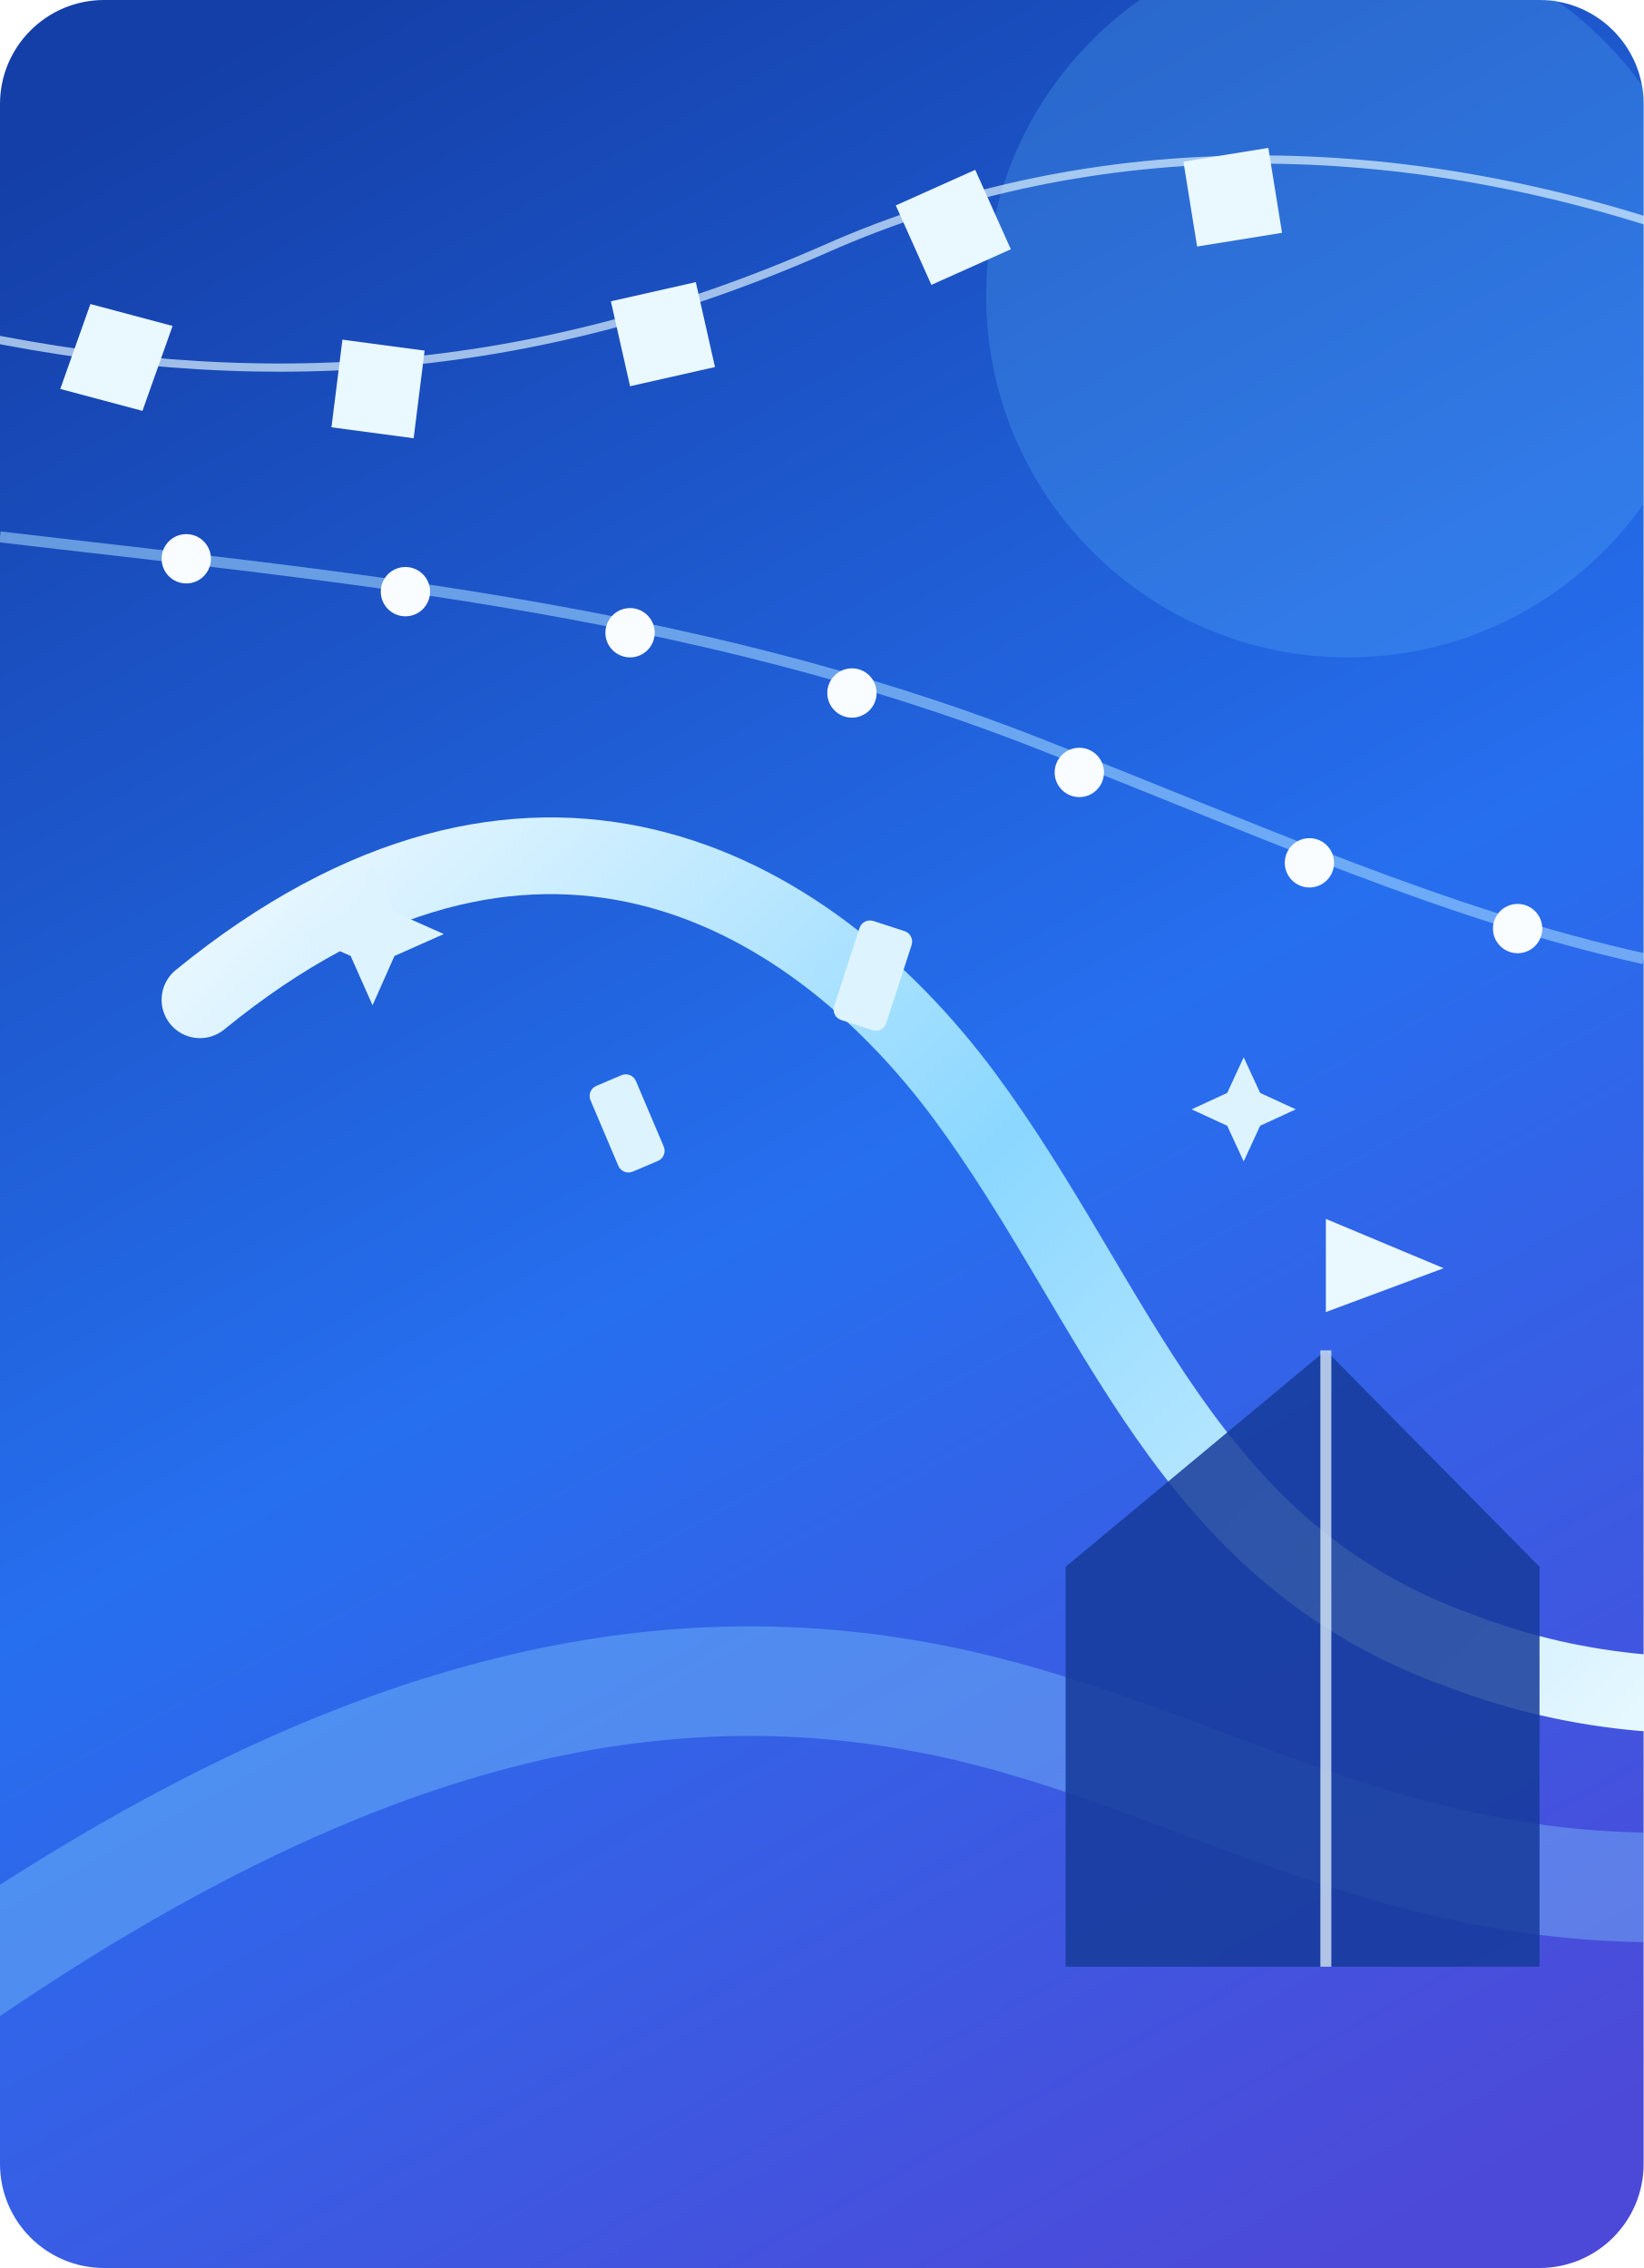
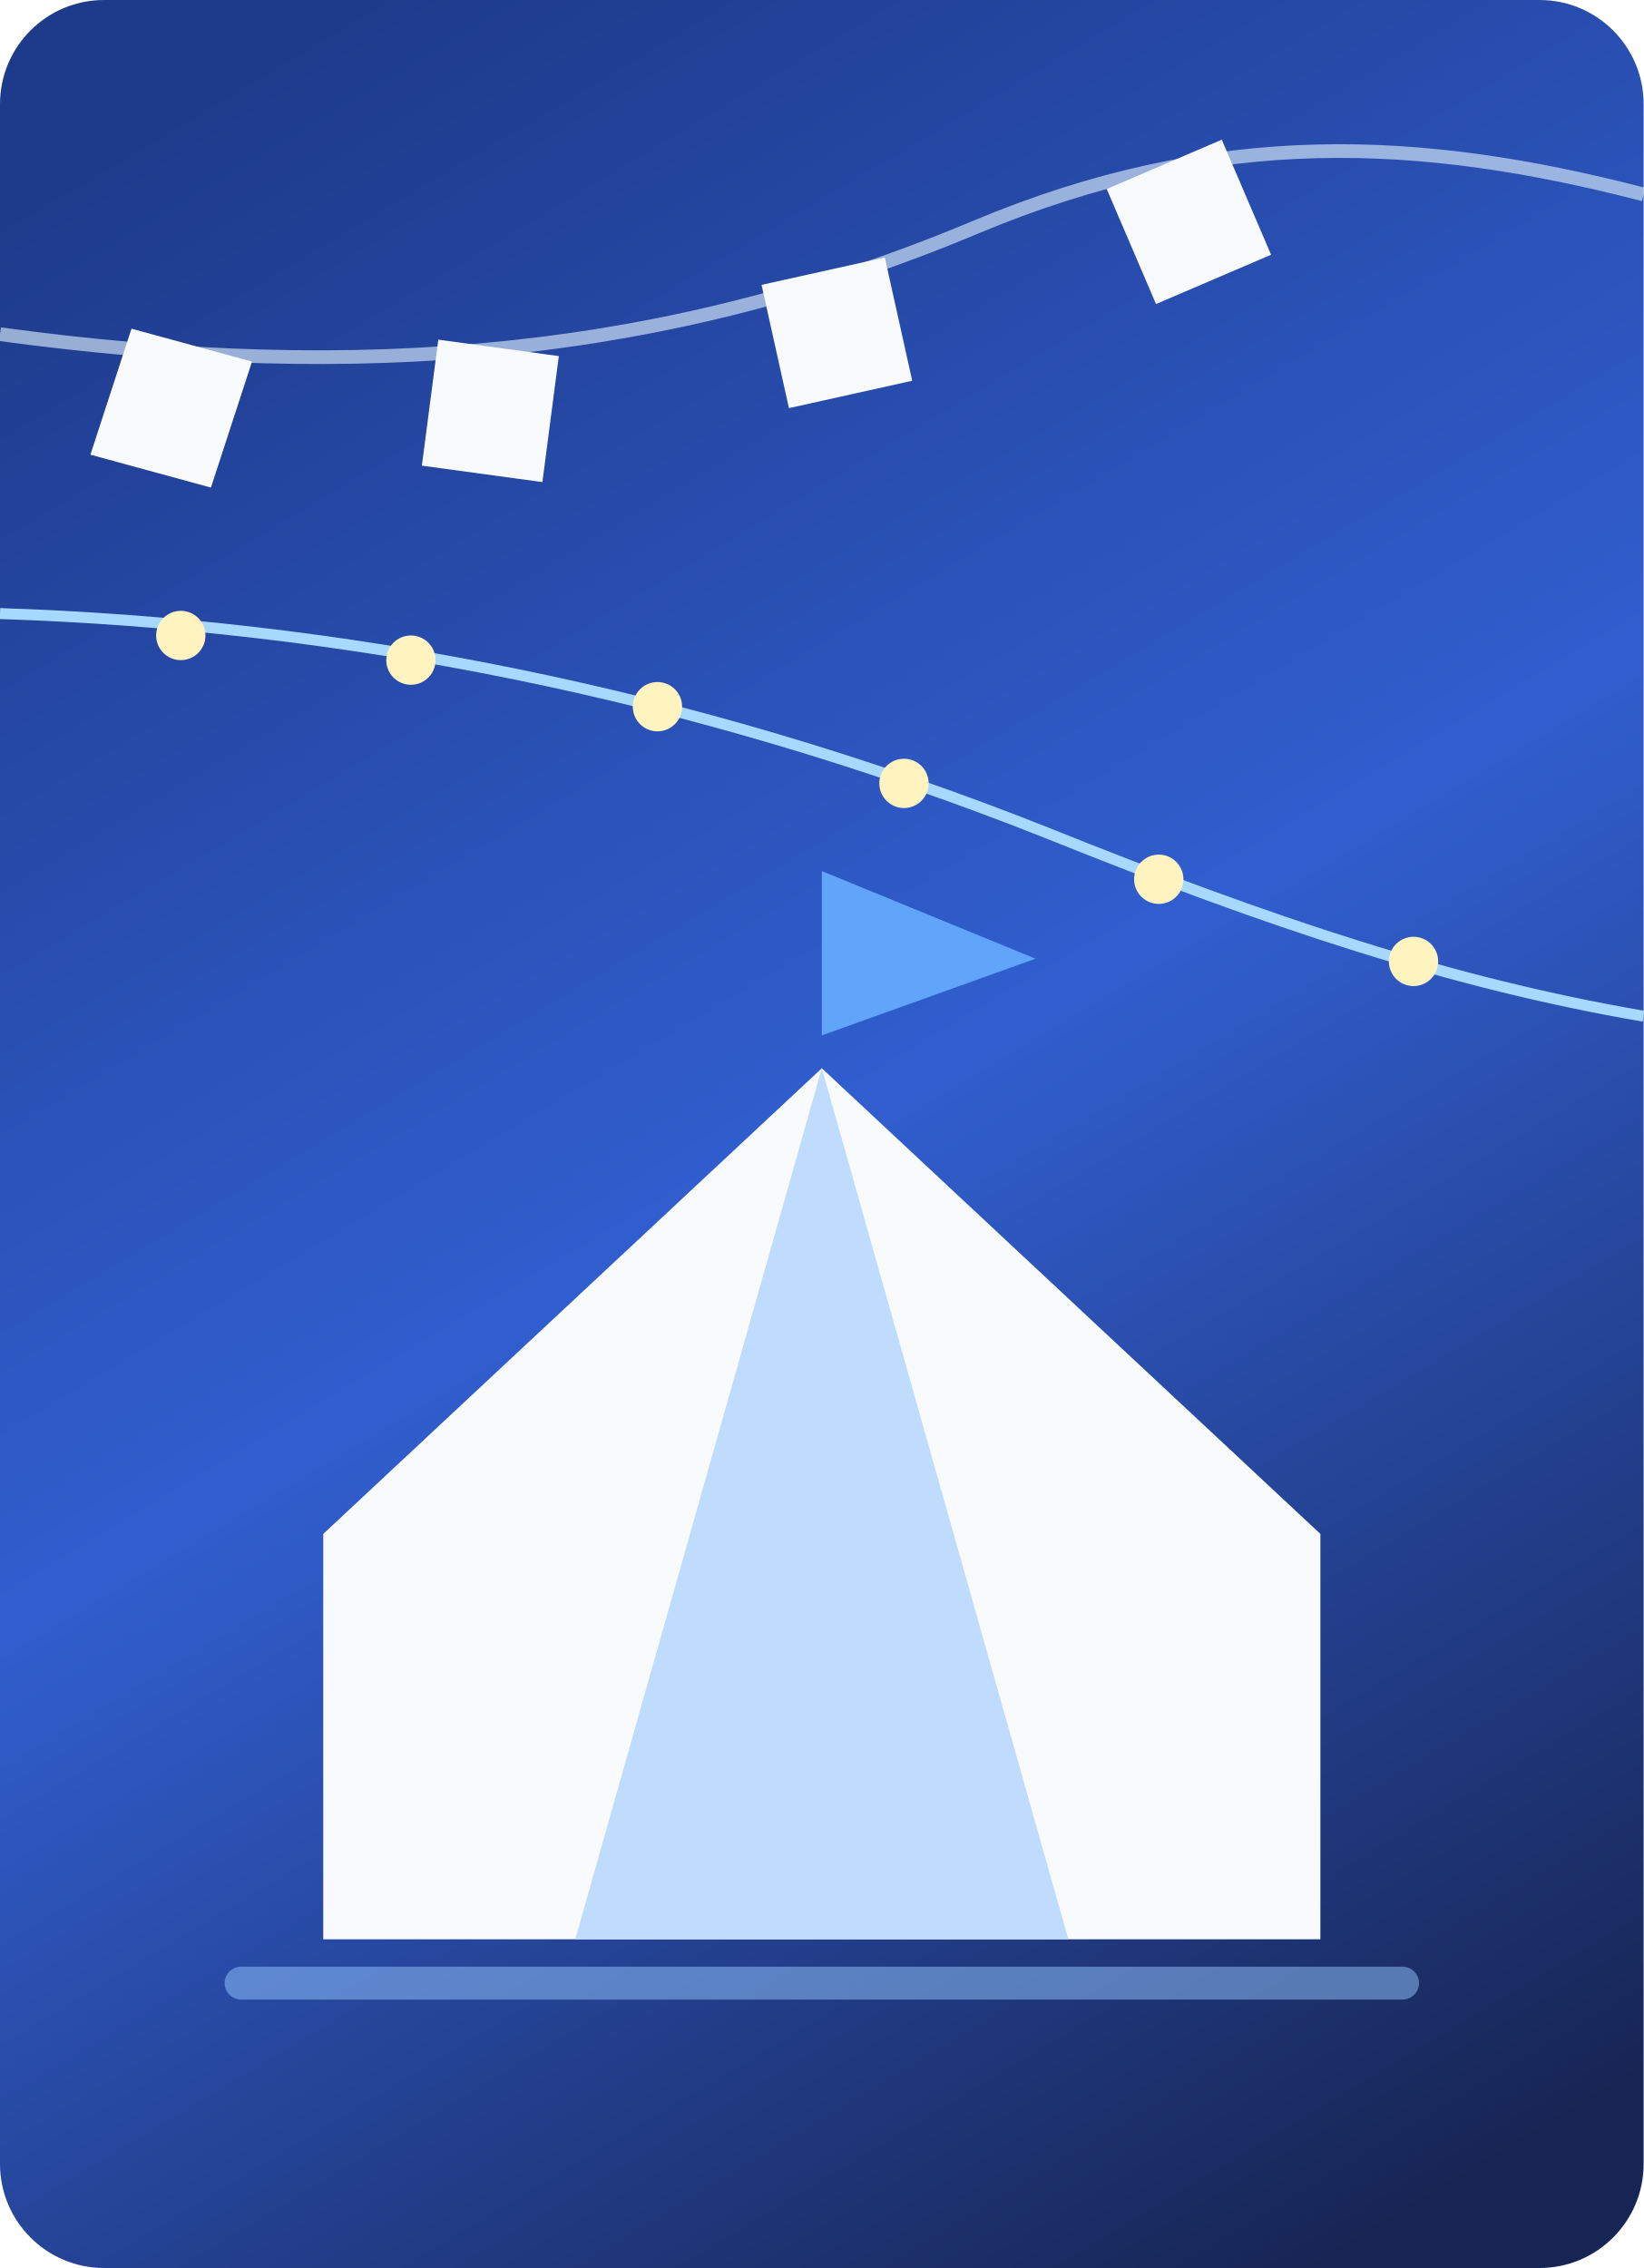
<svg xmlns="http://www.w3.org/2000/svg" viewBox="0 0 600 828" fill="none">
  <defs>
-     <linearGradient id="bg" x1="78" y1="20" x2="515" y2="812" gradientUnits="userSpaceOnUse">
-       <stop stop-color="#143FA8" />
-       <stop offset="0.52" stop-color="#266FEF" />
-       <stop offset="1" stop-color="#4D49D8" />
-     </linearGradient>
-     <linearGradient id="ribbon" x1="80" y1="250" x2="520" y2="708" gradientUnits="userSpaceOnUse">
-       <stop stop-color="#FFFFFF" />
-       <stop offset="0.5" stop-color="#8BD7FF" />
-       <stop offset="1" stop-color="#E7F8FF" />
+     <linearGradient id="bg" x1="70" y1="32" x2="530" y2="800" gradientUnits="userSpaceOnUse">
+       <stop stop-color="#1E3A8A" />
+       <stop offset="0.5" stop-color="#315ECF" />
+       <stop offset="1" stop-color="#172554" />
    </linearGradient>
  </defs>
  <rect width="600" height="828" rx="38" fill="url(#bg)" />
-   <circle cx="492" cy="108" r="132" fill="#68C5FF" fill-opacity="0.22" />
-   <path d="M-20 120c112 25 214 18 321-29 99-44 212-42 319-4" stroke="#DFF5FF" stroke-width="3" opacity="0.68" />
-   <path d="M33 111l30 8-11 31-30-8 11-31Zm92 13 30 4-4 32-30-4 4-32Zm98-14 31-7 7 31-31 7-7-31Zm104-35 29-13 13 29-29 13-13-29Zm105-16 31-5 5 31-31 5-5-31Z" fill="#EAF8FF" />
-   <path d="M0 196c118 14 250 25 378 75 84 33 150 63 222 79" stroke="#A7DDFF" stroke-width="4" opacity="0.55" />
-   <g fill="#F9FDFF">
-     <circle cx="68" cy="204" r="9" />
-     <circle cx="148" cy="216" r="9" />
-     <circle cx="230" cy="231" r="9" />
-     <circle cx="311" cy="253" r="9" />
-     <circle cx="394" cy="282" r="9" />
-     <circle cx="478" cy="315" r="9" />
-     <circle cx="554" cy="339" r="9" />
+   <path d="M0 122c132 18 244 8 356-39 88-37 163-33 244-12" stroke="#E0F2FE" stroke-width="5" opacity="0.62" />
+   <path d="M48 120l44 12-15 46-44-12 15-46Zm112 4 44 6-6 46-44-6 6-46Zm118-20 45-10 10 45-45 10-10-45Zm126-35 42-18 18 42-42 18-18-42Z" fill="#F8FAFC" />
+   <path d="M0 224c122 4 251 28 382 80 82 33 148 55 218 67" stroke="#A7D8FF" stroke-width="4" />
+   <g fill="#FFF4BF">
+     <circle cx="66" cy="232" r="9" />
+     <circle cx="150" cy="241" r="9" />
+     <circle cx="240" cy="258" r="9" />
+     <circle cx="330" cy="286" r="9" />
+     <circle cx="423" cy="321" r="9" />
+     <circle cx="516" cy="351" r="9" />
  </g>
-   <path d="M73 365c120-98 221-43 279 35 57 77 80 167 182 203 21 8 43 13 66 15" stroke="url(#ribbon)" stroke-width="28" stroke-linecap="round" />
-   <path d="M-12 720c144-98 263-127 384-92 77 22 143 63 240 61" stroke="#8DD8FF" stroke-width="40" stroke-linecap="round" opacity="0.34" />
-   <path d="M389 572 484 493l78 79v146H389V572Z" fill="#163B9A" fill-opacity="0.85" />
-   <path d="M484 493v225" stroke="#EAF8FF" stroke-width="4" opacity="0.72" />
-   <path d="M484 493v-48l43 18-43 16" fill="#EAF8FF" />
-   <g fill="#DDF4FF">
-     <path d="m136 315 8 18 18 8-18 8-8 18-8-18-18-8 18-8 8-18Z" />
-     <path d="m454 386 6 13 13 6-13 6-6 13-6-13-13-6 13-6 6-13Z" />
-     <rect x="214" y="398" width="18" height="34" rx="4" transform="rotate(-23 214 398)" />
-     <rect x="315" y="335" width="20" height="38" rx="4" transform="rotate(18 315 335)" />
-   </g>
+   <path d="M118 560 300 390l182 170v148H118V560Z" fill="#F8FAFC" />
+   <path d="M300 390 210 708h180L300 390Z" fill="#BFDBFE" />
+   <path d="M300 390v-72l78 32-78 28" fill="#60A5FA" />
+   <path d="M88 724h424" stroke="#93C5FD" stroke-width="12" stroke-linecap="round" opacity="0.5" />
</svg>
